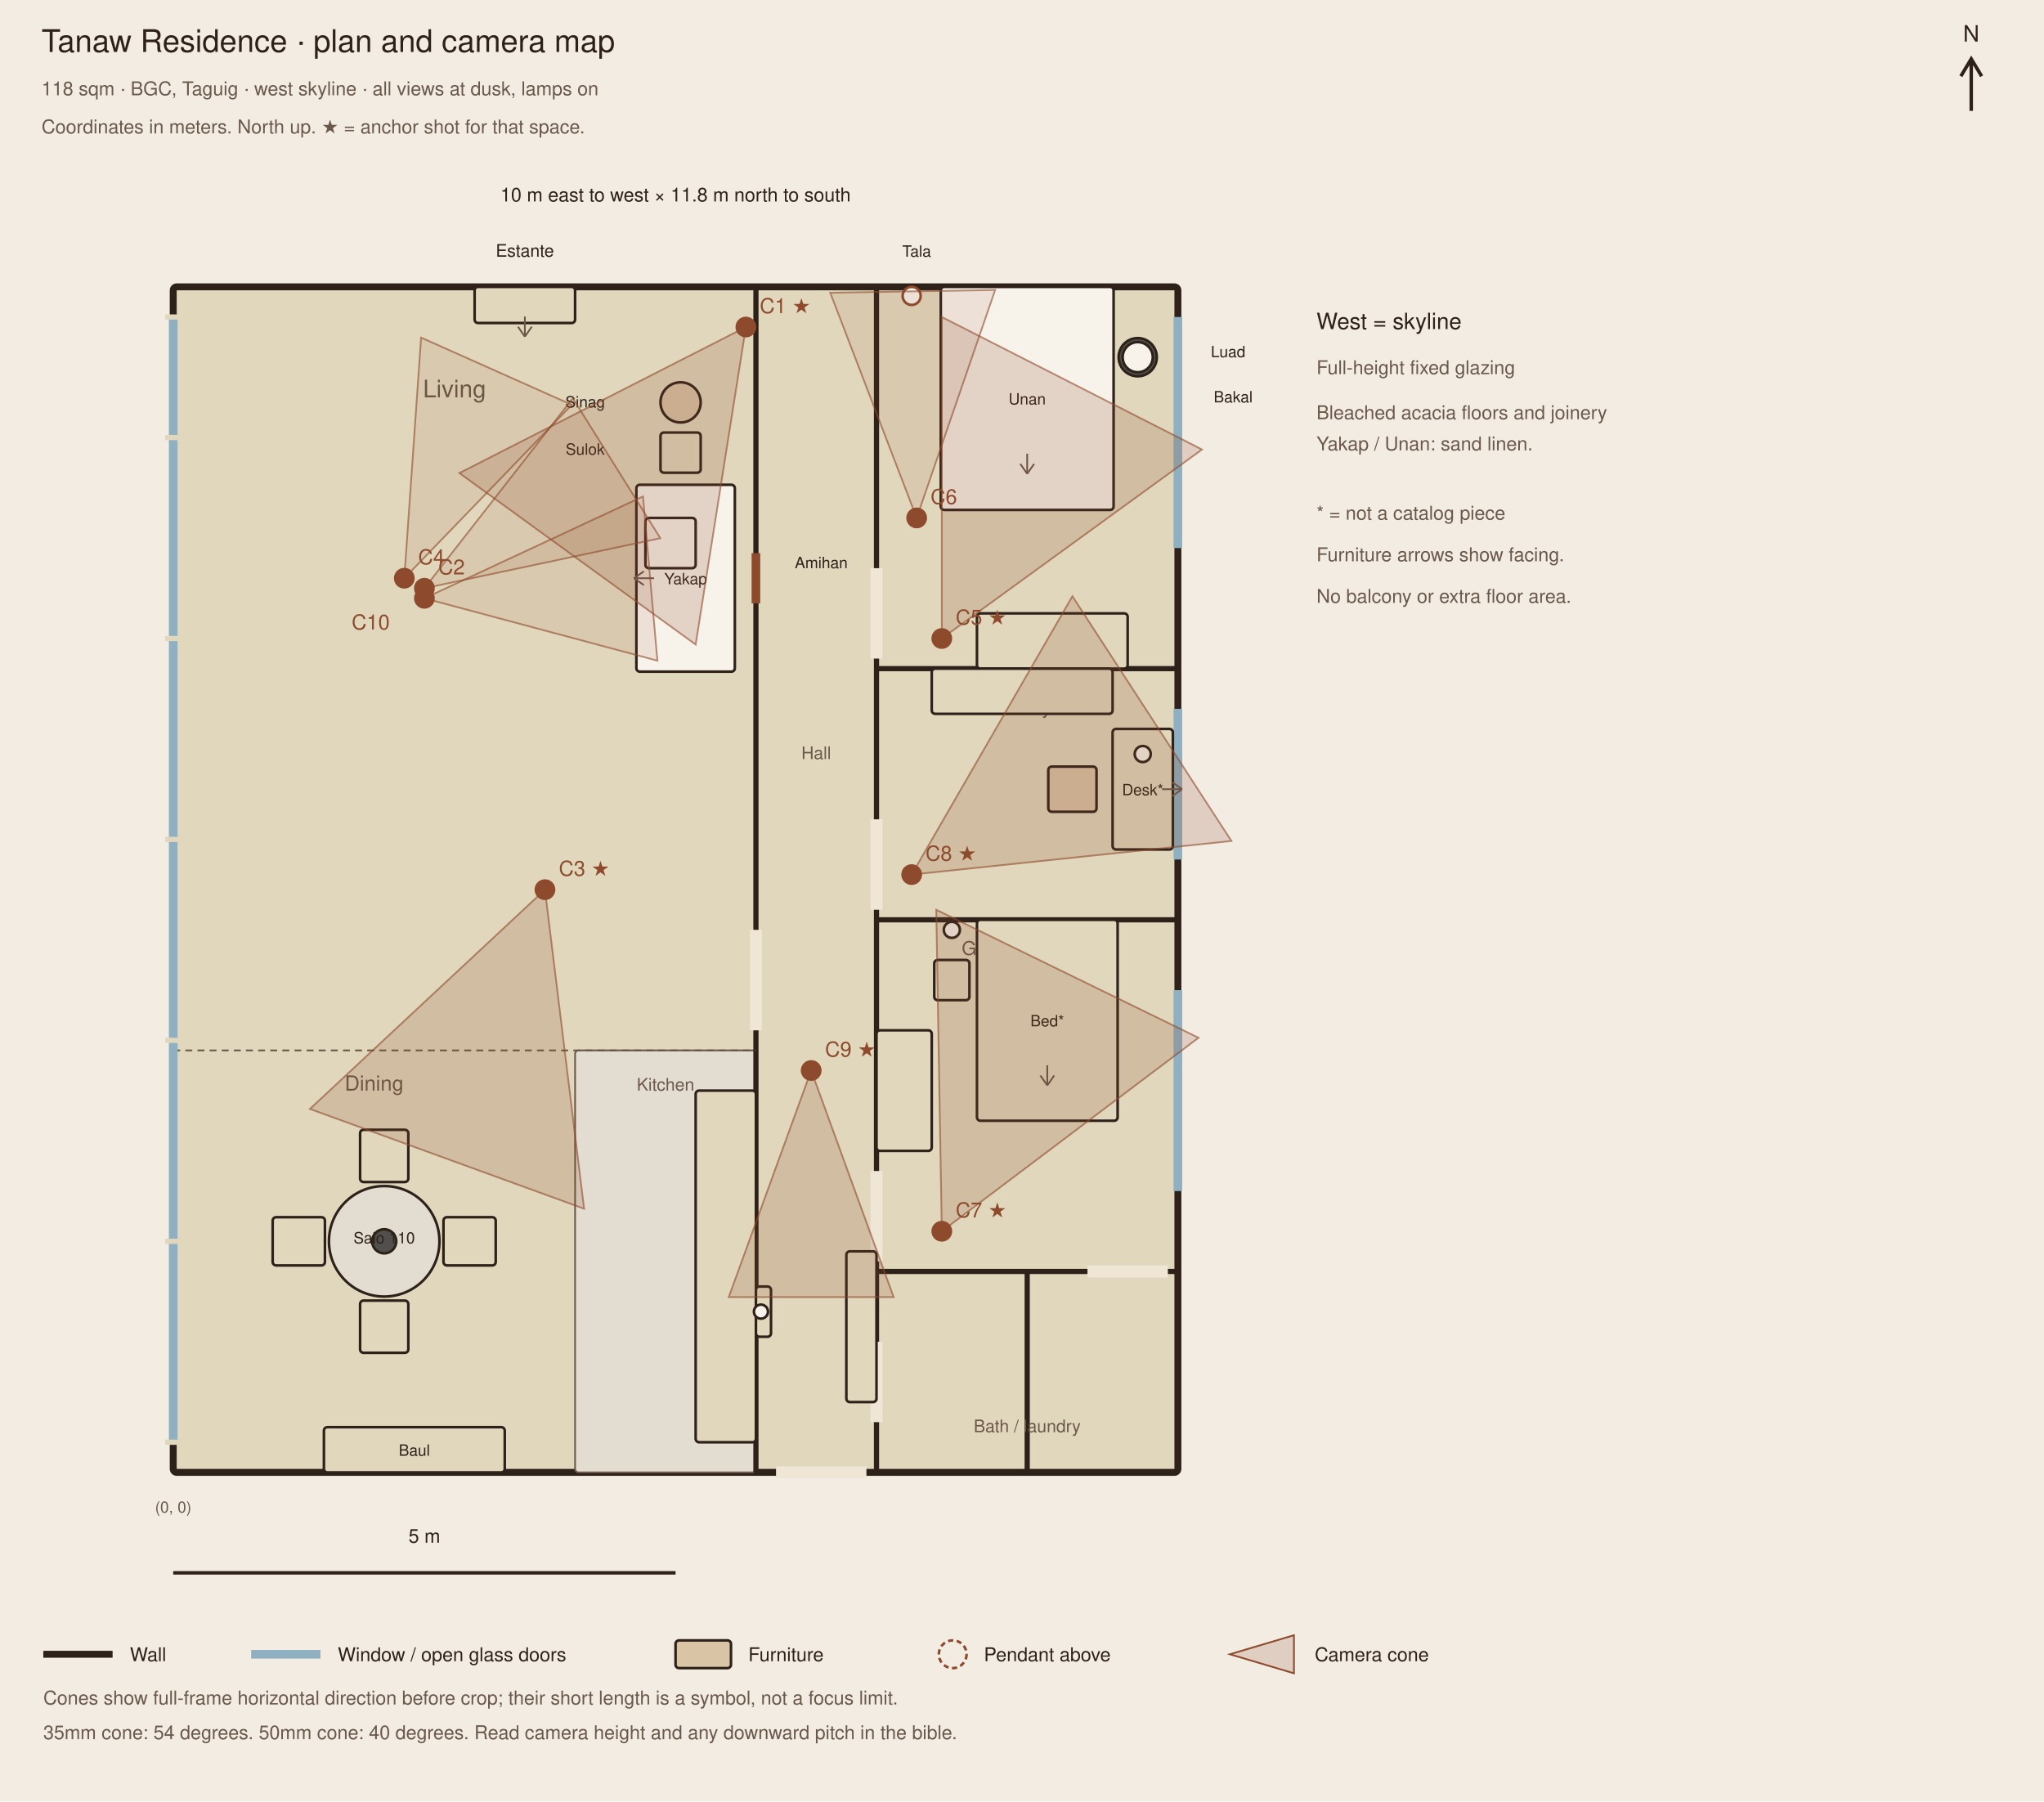
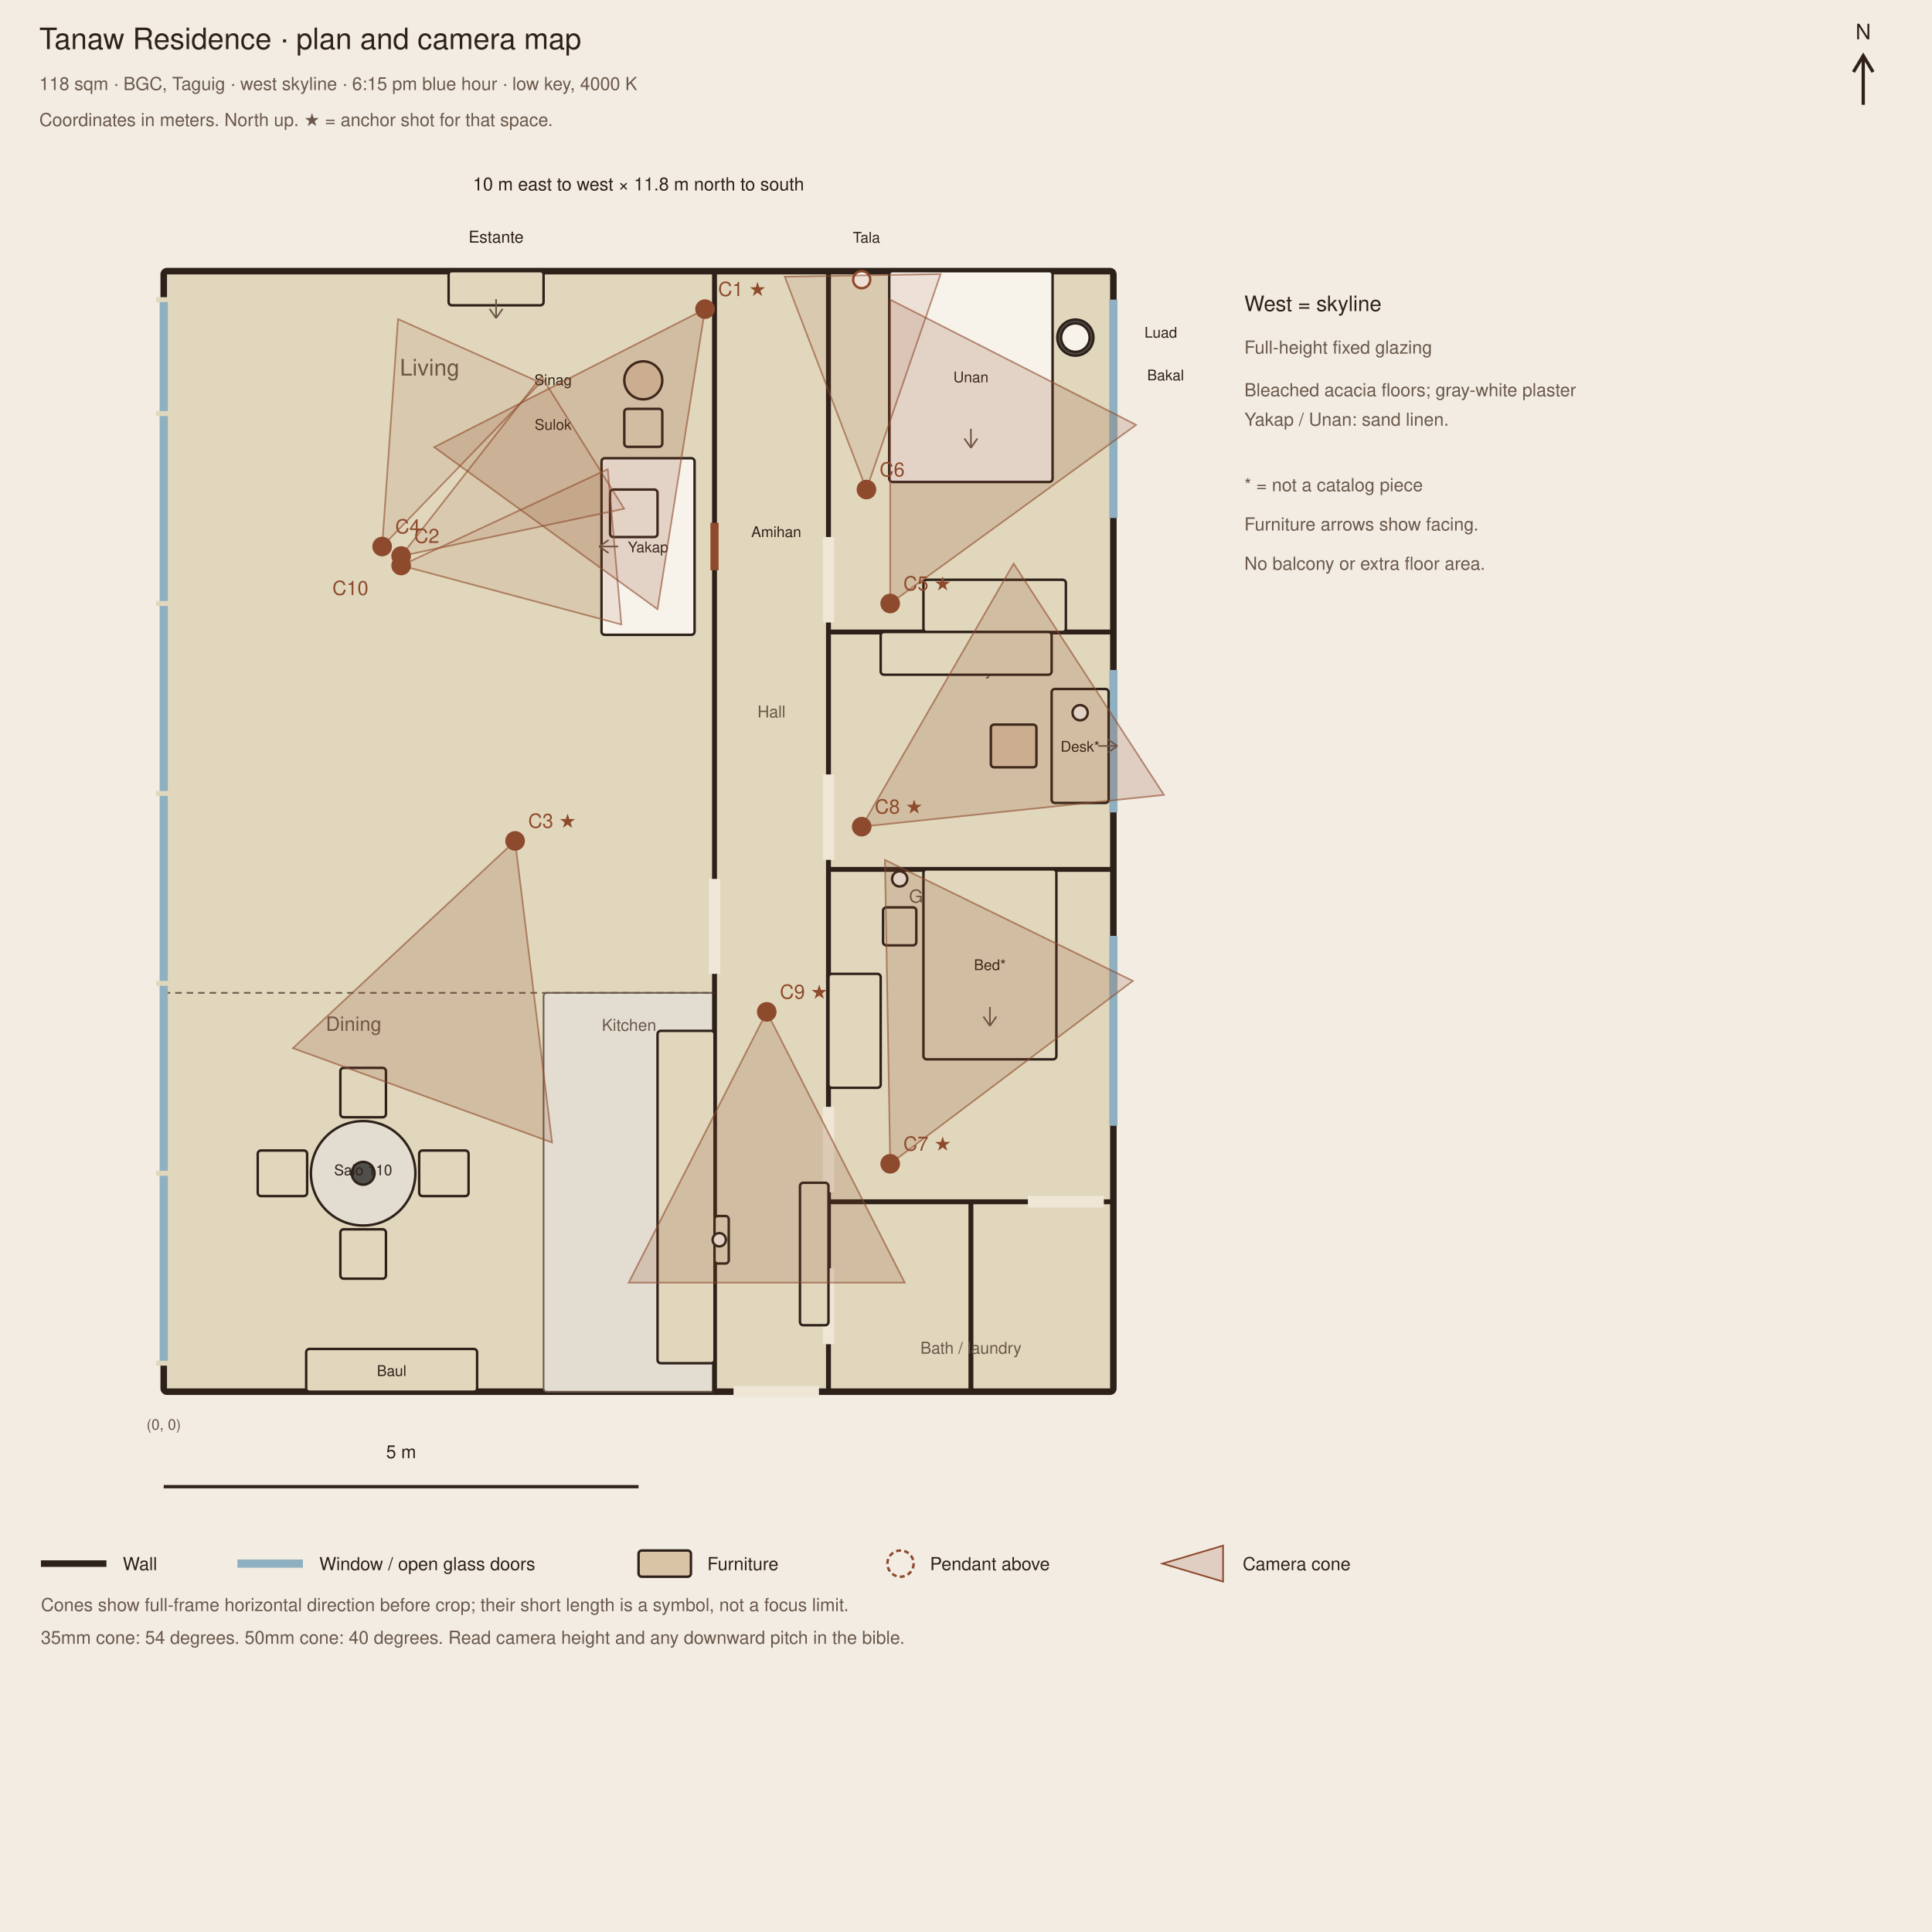
- <svg xmlns="http://www.w3.org/2000/svg" width="1180" height="1040" viewBox="0 0 1180 1040" font-family="Helvetica, Arial, sans-serif">
+ <svg xmlns="http://www.w3.org/2000/svg" width="1180" height="1180" viewBox="0 0 1180 1180" font-family="Helvetica, Arial, sans-serif">
  <rect width="100%" height="100%" fill="#F2ECE3" />
  <text x="24.0" y="30.0" font-size="18" font-weight="500" text-anchor="start" fill="#2E211A">Tanaw Residence · plan and camera map</text>
-   <text x="24.0" y="55.0" font-size="11" font-weight="400" text-anchor="start" fill="#6A584A">118 sqm · BGC, Taguig · west skyline · all views at dusk, lamps on</text>
+   <text x="24.0" y="55.0" font-size="11" font-weight="400" text-anchor="start" fill="#6A584A">118 sqm · BGC, Taguig · west skyline · 6:15 pm blue hour · low key, 4000 K</text>
  <text x="24.0" y="77.0" font-size="11" font-weight="400" text-anchor="start" fill="#6A584A">Coordinates in meters. North up. ★ = anchor shot for that space.</text>
  <path d="M1138 64 L1138 34 M1132 44 L1138 34 L1144 44" stroke="#2E211A" stroke-width="2" fill="none" />
  <text x="1138.0" y="24.0" font-size="13" font-weight="400" text-anchor="middle" fill="#2E211A">N</text>
  <rect x="100" y="165.6" width="580" height="684.4" rx="2" fill="#E1D7BC" stroke="#2E211A" stroke-width="4" />
  <rect x="332" y="606.4" width="104.4" height="243.6" rx="2" fill="#E3DCD0" stroke="#6A584A" stroke-width="1" />
  <line x1="436.4" y1="850" x2="436.4" y2="165.6" stroke="#2E211A" stroke-width="3" />
  <line x1="506" y1="850" x2="506" y2="165.6" stroke="#2E211A" stroke-width="3" />
  <line x1="506" y1="734" x2="680" y2="734" stroke="#2E211A" stroke-width="3" />
  <line x1="506" y1="531.0" x2="680" y2="531.0" stroke="#2E211A" stroke-width="3" />
  <line x1="506" y1="386" x2="680" y2="386" stroke="#2E211A" stroke-width="3" />
  <line x1="593.0" y1="850" x2="593.0" y2="734" stroke="#2E211A" stroke-width="3" />
  <line x1="100" y1="606.4" x2="436.4" y2="606.4" stroke="#6A584A" stroke-width="1" stroke-dasharray="4 3" />
  <line x1="506" y1="821.0" x2="506" y2="774.6" stroke="#EFE6D6" stroke-width="7" />
  <line x1="506" y1="728.2" x2="506" y2="676" stroke="#EFE6D6" stroke-width="7" />
  <line x1="506" y1="525.2" x2="506" y2="473.0" stroke="#EFE6D6" stroke-width="7" />
  <line x1="506" y1="380.2" x2="506" y2="328" stroke="#EFE6D6" stroke-width="7" />
  <line x1="436.4" y1="594.8" x2="436.4" y2="536.8" stroke="#EFE6D6" stroke-width="7" />
  <line x1="448" y1="850" x2="500.2" y2="850" stroke="#EFE6D6" stroke-width="7" />
  <line x1="627.8" y1="734" x2="674.2" y2="734" stroke="#EFE6D6" stroke-width="7" />
  <line x1="100" y1="832.6" x2="100" y2="183.0" stroke="#8FB0C0" stroke-width="5" />
  <line x1="95.36" y1="832.6" x2="104.64" y2="832.6" stroke="#E1D7BC" stroke-width="3" />
  <line x1="95.36" y1="716.6" x2="104.64" y2="716.6" stroke="#E1D7BC" stroke-width="3" />
  <line x1="95.36" y1="600.6" x2="104.64" y2="600.6" stroke="#E1D7BC" stroke-width="3" />
  <line x1="95.36" y1="484.6" x2="104.64" y2="484.6" stroke="#E1D7BC" stroke-width="3" />
  <line x1="95.36" y1="368.6" x2="104.64" y2="368.6" stroke="#E1D7BC" stroke-width="3" />
  <line x1="95.36" y1="252.6" x2="104.64" y2="252.6" stroke="#E1D7BC" stroke-width="3" />
  <line x1="95.36" y1="183.0" x2="104.64" y2="183.0" stroke="#E1D7BC" stroke-width="3" />
  <line x1="680" y1="687.6" x2="680" y2="571.6" stroke="#8FB0C0" stroke-width="5" />
  <line x1="680" y1="496.2" x2="680" y2="409.2" stroke="#8FB0C0" stroke-width="5" />
  <line x1="680" y1="316.4" x2="680" y2="183.0" stroke="#8FB0C0" stroke-width="5" />
  <text x="262.4" y="229.4" font-size="14" font-weight="400" text-anchor="middle" fill="#6A584A">Living</text>
  <text x="216.0" y="629.6" font-size="12" font-weight="400" text-anchor="middle" fill="#6A584A">Dining</text>
  <text x="384.2" y="629.6" font-size="10" font-weight="400" text-anchor="middle" fill="#6A584A">Kitchen</text>
  <text x="593.0" y="185.9" font-size="11" font-weight="400" text-anchor="middle" fill="#6A584A">Main bedroom</text>
  <text x="593.0" y="412.1" font-size="11" font-weight="400" text-anchor="middle" fill="#6A584A">Study</text>
  <text x="593.0" y="551.3" font-size="11" font-weight="400" text-anchor="middle" fill="#6A584A">Guest bedroom</text>
  <text x="593.0" y="826.8" font-size="10" font-weight="400" text-anchor="middle" fill="#6A584A">Bath / laundry</text>
  <text x="471.2" y="438.2" font-size="10" font-weight="400" text-anchor="middle" fill="#6A584A">Hall</text>
  <rect x="367.38" y="279.86" width="56.84" height="107.88" rx="2" fill="#F7F2EA" stroke="#2E211A" stroke-width="1.5" />
  <text x="395.8" y="337.3" font-size="9" font-weight="400" text-anchor="middle" fill="#2E211A">Yakap</text>
  <line x1="377.611" y1="333.8" x2="366.011" y2="333.8" stroke="#6A584A" stroke-width="1" />
  <line x1="366.011" y1="333.8" x2="371.712" y2="329.808" stroke="#6A584A" stroke-width="1" />
  <line x1="366.011" y1="333.8" x2="371.712" y2="337.792" stroke="#6A584A" stroke-width="1" />
  <rect x="381.3" y="249.7" width="23.2" height="23.2" rx="2" fill="#E1D7BC" stroke="#2E211A" stroke-width="1.5" />
  <text x="337.8" y="262.5" font-size="9" font-weight="400" text-anchor="middle" fill="#2E211A">Sulok</text>
  <circle cx="392.9" cy="232.3" r="11.6" fill="#D9C4A6" stroke="#2E211A" stroke-width="1.5" />
  <text x="337.8" y="235.2" font-size="9" font-weight="400" text-anchor="middle" fill="#2E211A">Sinag</text>
  <rect x="274.0" y="165.6" width="58" height="20.88" rx="2" fill="#E1D7BC" stroke="#2E211A" stroke-width="1.5" />
  <line x1="303.0" y1="182.722" x2="303.0" y2="194.322" stroke="#6A584A" stroke-width="1" />
  <line x1="303.0" y1="194.322" x2="299.008" y2="188.62" stroke="#6A584A" stroke-width="1" />
  <line x1="303.0" y1="194.322" x2="306.992" y2="188.62" stroke="#6A584A" stroke-width="1" />
  <text x="303.0" y="148.2" font-size="10" font-weight="400" text-anchor="middle" fill="#2E211A">Estante</text>
  <rect x="372.6" y="299.0" width="29.0" height="29.0" rx="2" fill="#F7F2EA" stroke="#2E211A" stroke-width="1.5" />
  <line x1="436.4" y1="348.3" x2="436.4" y2="319.3" stroke="#8E4A2C" stroke-width="5" />
  <text x="474.1" y="328.0" font-size="9" font-weight="400" text-anchor="middle" fill="#2E211A">Amihan</text>
  <rect x="187.0" y="823.9" width="104.4" height="26.1" rx="2" fill="#E1D7BC" stroke="#2E211A" stroke-width="1.5" />
  <text x="239.2" y="840.4" font-size="9" font-weight="400" text-anchor="middle" fill="#2E211A">Baul</text>
  <circle cx="221.8" cy="716.6" r="31.9" fill="#E3DCD0" stroke="#2E211A" stroke-width="1.5" />
  <circle cx="221.8" cy="716.6" r="6.96" fill="#514F4B" stroke="#2E211A" stroke-width="1.5" />
  <text x="221.8" y="717.8" font-size="9" font-weight="400" text-anchor="middle" fill="#2E211A">Salo 110</text>
  <rect x="157.42" y="702.68" width="30.16" height="27.84" rx="2" fill="#E1D7BC" stroke="#2E211A" stroke-width="1.5" />
  <rect x="256.02" y="702.68" width="30.16" height="27.84" rx="2" fill="#E1D7BC" stroke="#2E211A" stroke-width="1.5" />
  <rect x="207.88" y="750.82" width="27.84" height="30.16" rx="2" fill="#E1D7BC" stroke="#2E211A" stroke-width="1.5" />
  <rect x="207.88" y="652.22" width="27.84" height="30.16" rx="2" fill="#E1D7BC" stroke="#2E211A" stroke-width="1.5" />
  <rect x="401.6" y="629.6" width="34.8" height="203.0" rx="2" fill="#E1D7BC" stroke="#2E211A" stroke-width="1.5" />
  <rect x="543.12" y="165.6" width="99.76" height="128.76" rx="2" fill="#F7F2EA" stroke="#2E211A" stroke-width="1.5" />
  <text x="593.0" y="233.5" font-size="9" font-weight="400" text-anchor="middle" fill="#2E211A">Unan</text>
  <line x1="593.0" y1="261.903" x2="593.0" y2="273.503" stroke="#6A584A" stroke-width="1" />
  <line x1="593.0" y1="273.503" x2="589.008" y2="267.802" stroke="#6A584A" stroke-width="1" />
  <line x1="593.0" y1="273.503" x2="596.992" y2="267.802" stroke="#6A584A" stroke-width="1" />
  <circle cx="656.8" cy="206.2" r="11.02" fill="#514F4B" stroke="#2E211A" stroke-width="1.5" />
  <text x="711.9" y="232.3" font-size="9" font-weight="400" text-anchor="middle" fill="#2E211A">Bakal</text>
  <circle cx="656.8" cy="206.2" r="8.7" fill="#F7F2EA" stroke="#2E211A" stroke-width="1.5" />
  <text x="709.0" y="206.2" font-size="9" font-weight="400" text-anchor="middle" fill="#2E211A">Luad</text>
  <circle cx="526.3" cy="170.82" r="5.22" fill="#F7F2EA" stroke="#8E4A2C" stroke-width="1.5" />
  <text x="529.2" y="148.2" font-size="9" font-weight="400" text-anchor="middle" fill="#2E211A">Tala</text>
  <rect x="564.0" y="354.1" width="87.0" height="31.9" rx="2" fill="#E1D7BC" stroke="#2E211A" stroke-width="1.5" />
  <rect x="564.0" y="531.0" width="81.2" height="116" rx="2" fill="#E1D7BC" stroke="#2E211A" stroke-width="1.5" />
  <text x="604.6" y="592.5" font-size="9" font-weight="400" text-anchor="middle" fill="#2E211A">Bed*</text>
  <line x1="604.6" y1="614.984" x2="604.6" y2="626.584" stroke="#6A584A" stroke-width="1" />
  <line x1="604.6" y1="626.584" x2="600.608" y2="620.883" stroke="#6A584A" stroke-width="1" />
  <line x1="604.6" y1="626.584" x2="608.592" y2="620.883" stroke="#6A584A" stroke-width="1" />
  <rect x="539.35" y="554.2" width="20.3" height="23.2" rx="2" fill="#E1D7BC" stroke="#2E211A" stroke-width="1.5" />
  <rect x="506.0" y="594.8" width="31.9" height="69.6" rx="2" fill="#E1D7BC" stroke="#2E211A" stroke-width="1.5" />
  <circle cx="549.5" cy="536.8" r="4.64" fill="#F7F2EA" stroke="#2E211A" stroke-width="1.5" />
  <rect x="642.3" y="420.8" width="34.8" height="69.6" rx="2" fill="#E1D7BC" stroke="#2E211A" stroke-width="1.5" />
  <text x="659.7" y="459.1" font-size="9" font-weight="400" text-anchor="middle" fill="#2E211A">Desk*</text>
  <line x1="670.836" y1="455.6" x2="682.436" y2="455.6" stroke="#6A584A" stroke-width="1" />
  <line x1="682.436" y1="455.6" x2="676.735" y2="459.592" stroke="#6A584A" stroke-width="1" />
  <line x1="682.436" y1="455.6" x2="676.735" y2="451.608" stroke="#6A584A" stroke-width="1" />
  <rect x="605.18" y="442.55" width="27.84" height="26.1" rx="2" fill="#D9C4A6" stroke="#2E211A" stroke-width="1.5" />
  <circle cx="659.7" cy="435.3" r="4.64" fill="#F7F2EA" stroke="#2E211A" stroke-width="1.5" />
  <rect x="537.9" y="386.0" width="104.4" height="26.1" rx="2" fill="#E1D7BC" stroke="#2E211A" stroke-width="1.5" />
  <rect x="488.6" y="722.4" width="17.4" height="87.0" rx="2" fill="#E1D7BC" stroke="#2E211A" stroke-width="1.5" />
  <rect x="436.4" y="742.7" width="8.7" height="29.0" rx="2" fill="#E1D7BC" stroke="#2E211A" stroke-width="1.5" />
  <circle cx="439.3" cy="757.2" r="4.06" fill="#F7F2EA" stroke="#2E211A" stroke-width="1.5" />
-   <polygon points="430.6,188.8 401.6,372.1 265.2,273.1" fill="#8E4A2C" fill-opacity="0.18" stroke="#8E4A2C" stroke-width="1" stroke-opacity="0.6" data-camera="C1" data-shot="tanaw-hero" data-x="5.7" data-y="11.4" data-heading="216.0" data-lens="35" data-height="1.2" data-space="project" />
+   <polygon points="430.6,188.8 401.6,372.1 265.2,273.1" fill="#8E4A2C" fill-opacity="0.18" stroke="#8E4A2C" stroke-width="1" stroke-opacity="0.6" data-camera="C1" data-shot="tanaw-hero" data-x="5.7" data-y="11.4" data-heading="216.0" data-lens="35" data-height="1.1" data-space="project" />
  <circle cx="430.6" cy="188.8" r="6" fill="#8E4A2C" />
  <text x="438.6" y="180.8" font-size="12" font-weight="500" text-anchor="start" fill="#8E4A2C">C1 ★</text>
  <polygon points="245.0,339.6 330.7,229.9 381.2,310.7" fill="#8E4A2C" fill-opacity="0.1" stroke="#8E4A2C" stroke-width="1" stroke-opacity="0.6" data-camera="C2" data-shot="tanaw-g02-lamp-table" data-x="2.5" data-y="8.8" data-heading="58.0" data-lens="50" data-height="1.1" data-space="project" />
  <circle cx="245.0" cy="339.6" r="6" fill="#8E4A2C" />
  <text x="253.0" y="331.6" font-size="12" font-weight="500" text-anchor="start" fill="#8E4A2C">C2</text>
-   <polygon points="314.6,513.6 337.2,697.8 178.9,640.2" fill="#8E4A2C" fill-opacity="0.18" stroke="#8E4A2C" stroke-width="1" stroke-opacity="0.6" data-camera="C3" data-shot="tanaw-g03-dining" data-x="3.7" data-y="5.8" data-heading="200.0" data-lens="35" data-height="1.25" data-space="project" />
+   <polygon points="314.6,513.6 337.2,697.8 178.9,640.2" fill="#8E4A2C" fill-opacity="0.18" stroke="#8E4A2C" stroke-width="1" stroke-opacity="0.6" data-camera="C3" data-shot="tanaw-g03-dining" data-x="3.7" data-y="5.8" data-heading="200.0" data-lens="35" data-height="1.1" data-space="project" />
  <circle cx="314.6" cy="513.6" r="6" fill="#8E4A2C" />
  <text x="322.6" y="505.6" font-size="12" font-weight="500" text-anchor="start" fill="#8E4A2C">C3 ★</text>
-   <polygon points="233.4,333.8 243.1,194.9 330.1,233.7" fill="#8E4A2C" fill-opacity="0.1" stroke="#8E4A2C" stroke-width="1" stroke-opacity="0.6" data-camera="C4" data-shot="tanaw-g04-shelving" data-x="2.3" data-y="8.9" data-heading="24.0" data-lens="50" data-height="1.3" data-space="project" />
+   <polygon points="233.4,333.8 243.1,194.9 330.1,233.7" fill="#8E4A2C" fill-opacity="0.1" stroke="#8E4A2C" stroke-width="1" stroke-opacity="0.6" data-camera="C4" data-shot="tanaw-g04-shelving" data-x="2.3" data-y="8.9" data-heading="24.0" data-lens="50" data-height="1.1" data-space="project" />
  <circle cx="233.4" cy="333.8" r="6" fill="#8E4A2C" />
  <text x="241.4" y="325.8" font-size="12" font-weight="500" text-anchor="start" fill="#8E4A2C">C4</text>
  <polygon points="543.7,368.6 543.7,183.0 693.9,259.5" fill="#8E4A2C" fill-opacity="0.18" stroke="#8E4A2C" stroke-width="1" stroke-opacity="0.6" data-camera="C5" data-shot="tanaw-g05-bedroom-lamp" data-x="7.65" data-y="8.3" data-heading="27.0" data-lens="35" data-height="1.1" data-space="project" />
  <circle cx="543.7" cy="368.6" r="6" fill="#8E4A2C" />
  <text x="551.7" y="360.6" font-size="12" font-weight="500" text-anchor="start" fill="#8E4A2C">C5 ★</text>
-   <polygon points="529.2,299.0 479.3,169.0 574.5,167.4" fill="#8E4A2C" fill-opacity="0.1" stroke="#8E4A2C" stroke-width="1" stroke-opacity="0.6" data-camera="C6" data-shot="tanaw-g06-wall-light" data-x="7.4" data-y="9.5" data-heading="359.0" data-lens="50" data-height="1.25" data-space="project" />
+   <polygon points="529.2,299.0 479.3,169.0 574.5,167.4" fill="#8E4A2C" fill-opacity="0.1" stroke="#8E4A2C" stroke-width="1" stroke-opacity="0.6" data-camera="C6" data-shot="tanaw-g06-wall-light" data-x="7.4" data-y="9.5" data-heading="359.0" data-lens="50" data-height="1.1" data-space="project" />
  <circle cx="529.2" cy="299.0" r="6" fill="#8E4A2C" />
  <text x="537.2" y="291.0" font-size="12" font-weight="500" text-anchor="start" fill="#8E4A2C">C6</text>
-   <polygon points="543.7,710.8 540.5,525.2 691.9,599.1" fill="#8E4A2C" fill-opacity="0.18" stroke="#8E4A2C" stroke-width="1" stroke-opacity="0.6" data-camera="C7" data-shot="tanaw-g07-guest-bedroom" data-x="7.65" data-y="2.4" data-heading="26.0" data-lens="35" data-height="1.15" data-space="project" />
+   <polygon points="543.7,710.8 540.5,525.2 691.9,599.1" fill="#8E4A2C" fill-opacity="0.18" stroke="#8E4A2C" stroke-width="1" stroke-opacity="0.6" data-camera="C7" data-shot="tanaw-g07-guest-bedroom" data-x="7.65" data-y="2.4" data-heading="26.0" data-lens="35" data-height="1.1" data-space="project" />
  <circle cx="543.7" cy="710.8" r="6" fill="#8E4A2C" />
  <text x="551.7" y="702.8" font-size="12" font-weight="500" text-anchor="start" fill="#8E4A2C">C7 ★</text>
-   <polygon points="526.3,504.9 619.1,344.2 710.9,485.5" fill="#8E4A2C" fill-opacity="0.18" stroke="#8E4A2C" stroke-width="1" stroke-opacity="0.6" data-camera="C8" data-shot="tanaw-g08-study" data-x="7.35" data-y="5.95" data-heading="57.0" data-lens="35" data-height="1.25" data-space="project" />
+   <polygon points="526.3,504.9 619.1,344.2 710.9,485.5" fill="#8E4A2C" fill-opacity="0.18" stroke="#8E4A2C" stroke-width="1" stroke-opacity="0.6" data-camera="C8" data-shot="tanaw-g08-study" data-x="7.35" data-y="5.95" data-heading="57.0" data-lens="35" data-height="1.1" data-space="project" />
  <circle cx="526.3" cy="504.9" r="6" fill="#8E4A2C" />
  <text x="534.3" y="496.9" font-size="12" font-weight="500" text-anchor="start" fill="#8E4A2C">C8 ★</text>
-   <polygon points="468.3,618.0 515.9,748.8 420.7,748.8" fill="#8E4A2C" fill-opacity="0.18" stroke="#8E4A2C" stroke-width="1" stroke-opacity="0.6" data-camera="C9" data-shot="tanaw-g09-entry" data-x="6.35" data-y="4.0" data-heading="180.0" data-lens="50" data-height="1.3" data-space="project" />
+   <polygon points="468.3,618.0 552.6,783.4 384.0,783.4" fill="#8E4A2C" fill-opacity="0.18" stroke="#8E4A2C" stroke-width="1" stroke-opacity="0.6" data-camera="C9" data-shot="tanaw-g09-entry" data-x="6.35" data-y="4.0" data-heading="180.0" data-lens="35" data-height="1.1" data-space="project" />
  <circle cx="468.3" cy="618.0" r="6" fill="#8E4A2C" />
  <text x="476.3" y="610.0" font-size="12" font-weight="500" text-anchor="start" fill="#8E4A2C">C9 ★</text>
-   <polygon points="245.0,345.4 371.2,286.6 379.5,381.4" fill="#8E4A2C" fill-opacity="0.1" stroke="#8E4A2C" stroke-width="1" stroke-opacity="0.6" data-camera="C10" data-shot="tanaw-g10-cushion-print" data-x="2.5" data-y="8.7" data-heading="85.0" data-lens="50" data-height="1.2" data-space="project" />
+   <polygon points="245.0,345.4 371.2,286.6 379.5,381.4" fill="#8E4A2C" fill-opacity="0.1" stroke="#8E4A2C" stroke-width="1" stroke-opacity="0.6" data-camera="C10" data-shot="tanaw-g10-cushion-print" data-x="2.5" data-y="8.7" data-heading="85.0" data-lens="50" data-height="1.1" data-space="project" />
  <circle cx="245.0" cy="345.4" r="6" fill="#8E4A2C" />
  <text x="203.0" y="363.4" font-size="12" font-weight="500" text-anchor="start" fill="#8E4A2C">C10</text>
  <text x="390.0" y="116.3" font-size="11" font-weight="400" text-anchor="middle" fill="#2E211A">10 m east to west × 11.8 m north to south</text>
  <text x="100.0" y="873.2" font-size="9" font-weight="400" text-anchor="middle" fill="#6A584A">(0, 0)</text>
  <line x1="100" y1="908" x2="390" y2="908" stroke="#2E211A" stroke-width="2" />
  <text x="245.0" y="890.6" font-size="11" font-weight="400" text-anchor="middle" fill="#2E211A">5 m</text>
  <text x="760.0" y="190.0" font-size="13" font-weight="400" text-anchor="start" fill="#2E211A">West = skyline</text>
  <text x="760.0" y="216.0" font-size="11" font-weight="400" text-anchor="start" fill="#6A584A">Full-height fixed glazing</text>
-   <text x="760.0" y="242.0" font-size="11" font-weight="400" text-anchor="start" fill="#6A584A">Bleached acacia floors and joinery</text>
+   <text x="760.0" y="242.0" font-size="11" font-weight="400" text-anchor="start" fill="#6A584A">Bleached acacia floors; gray-white plaster</text>
  <text x="760.0" y="260.0" font-size="11" font-weight="400" text-anchor="start" fill="#6A584A">Yakap / Unan: sand linen.</text>
  <text x="760.0" y="300.0" font-size="11" font-weight="400" text-anchor="start" fill="#6A584A">* = not a catalog piece</text>
  <text x="760.0" y="324.0" font-size="11" font-weight="400" text-anchor="start" fill="#6A584A">Furniture arrows show facing.</text>
  <text x="760.0" y="348.0" font-size="11" font-weight="400" text-anchor="start" fill="#6A584A">No balcony or extra floor area.</text>
  <line x1="25" y1="955" x2="65" y2="955" stroke="#2E211A" stroke-width="4" />
  <text x="75.0" y="959.0" font-size="11" font-weight="400" text-anchor="start" fill="#2E211A">Wall</text>
  <line x1="145" y1="955" x2="185" y2="955" stroke="#8FB0C0" stroke-width="5" />
  <text x="195.0" y="959.0" font-size="11" font-weight="400" text-anchor="start" fill="#2E211A">Window / open glass doors</text>
  <rect x="390" y="947" width="32" height="16" fill="#D9C4A6" stroke="#2E211A" stroke-width="1.5" rx="2" />
  <text x="432.0" y="959.0" font-size="11" font-weight="400" text-anchor="start" fill="#2E211A">Furniture</text>
  <circle cx="550" cy="955" r="8" fill="none" stroke="#8E4A2C" stroke-width="1.5" stroke-dasharray="3 2" />
  <text x="568.0" y="959.0" font-size="11" font-weight="400" text-anchor="start" fill="#2E211A">Pendant above</text>
  <polygon points="710,955 747,944 747,966" fill="#8E4A2C" fill-opacity="0.18" stroke="#8E4A2C" stroke-width="1" />
  <text x="759.0" y="959.0" font-size="11" font-weight="400" text-anchor="start" fill="#2E211A">Camera cone</text>
  <text x="25.0" y="984.0" font-size="11" font-weight="400" text-anchor="start" fill="#6A584A">Cones show full-frame horizontal direction before crop; their short length is a symbol, not a focus limit.</text>
  <text x="25.0" y="1004.0" font-size="11" font-weight="400" text-anchor="start" fill="#6A584A">35mm cone: 54 degrees. 50mm cone: 40 degrees. Read camera height and any downward pitch in the bible.</text>
</svg>
